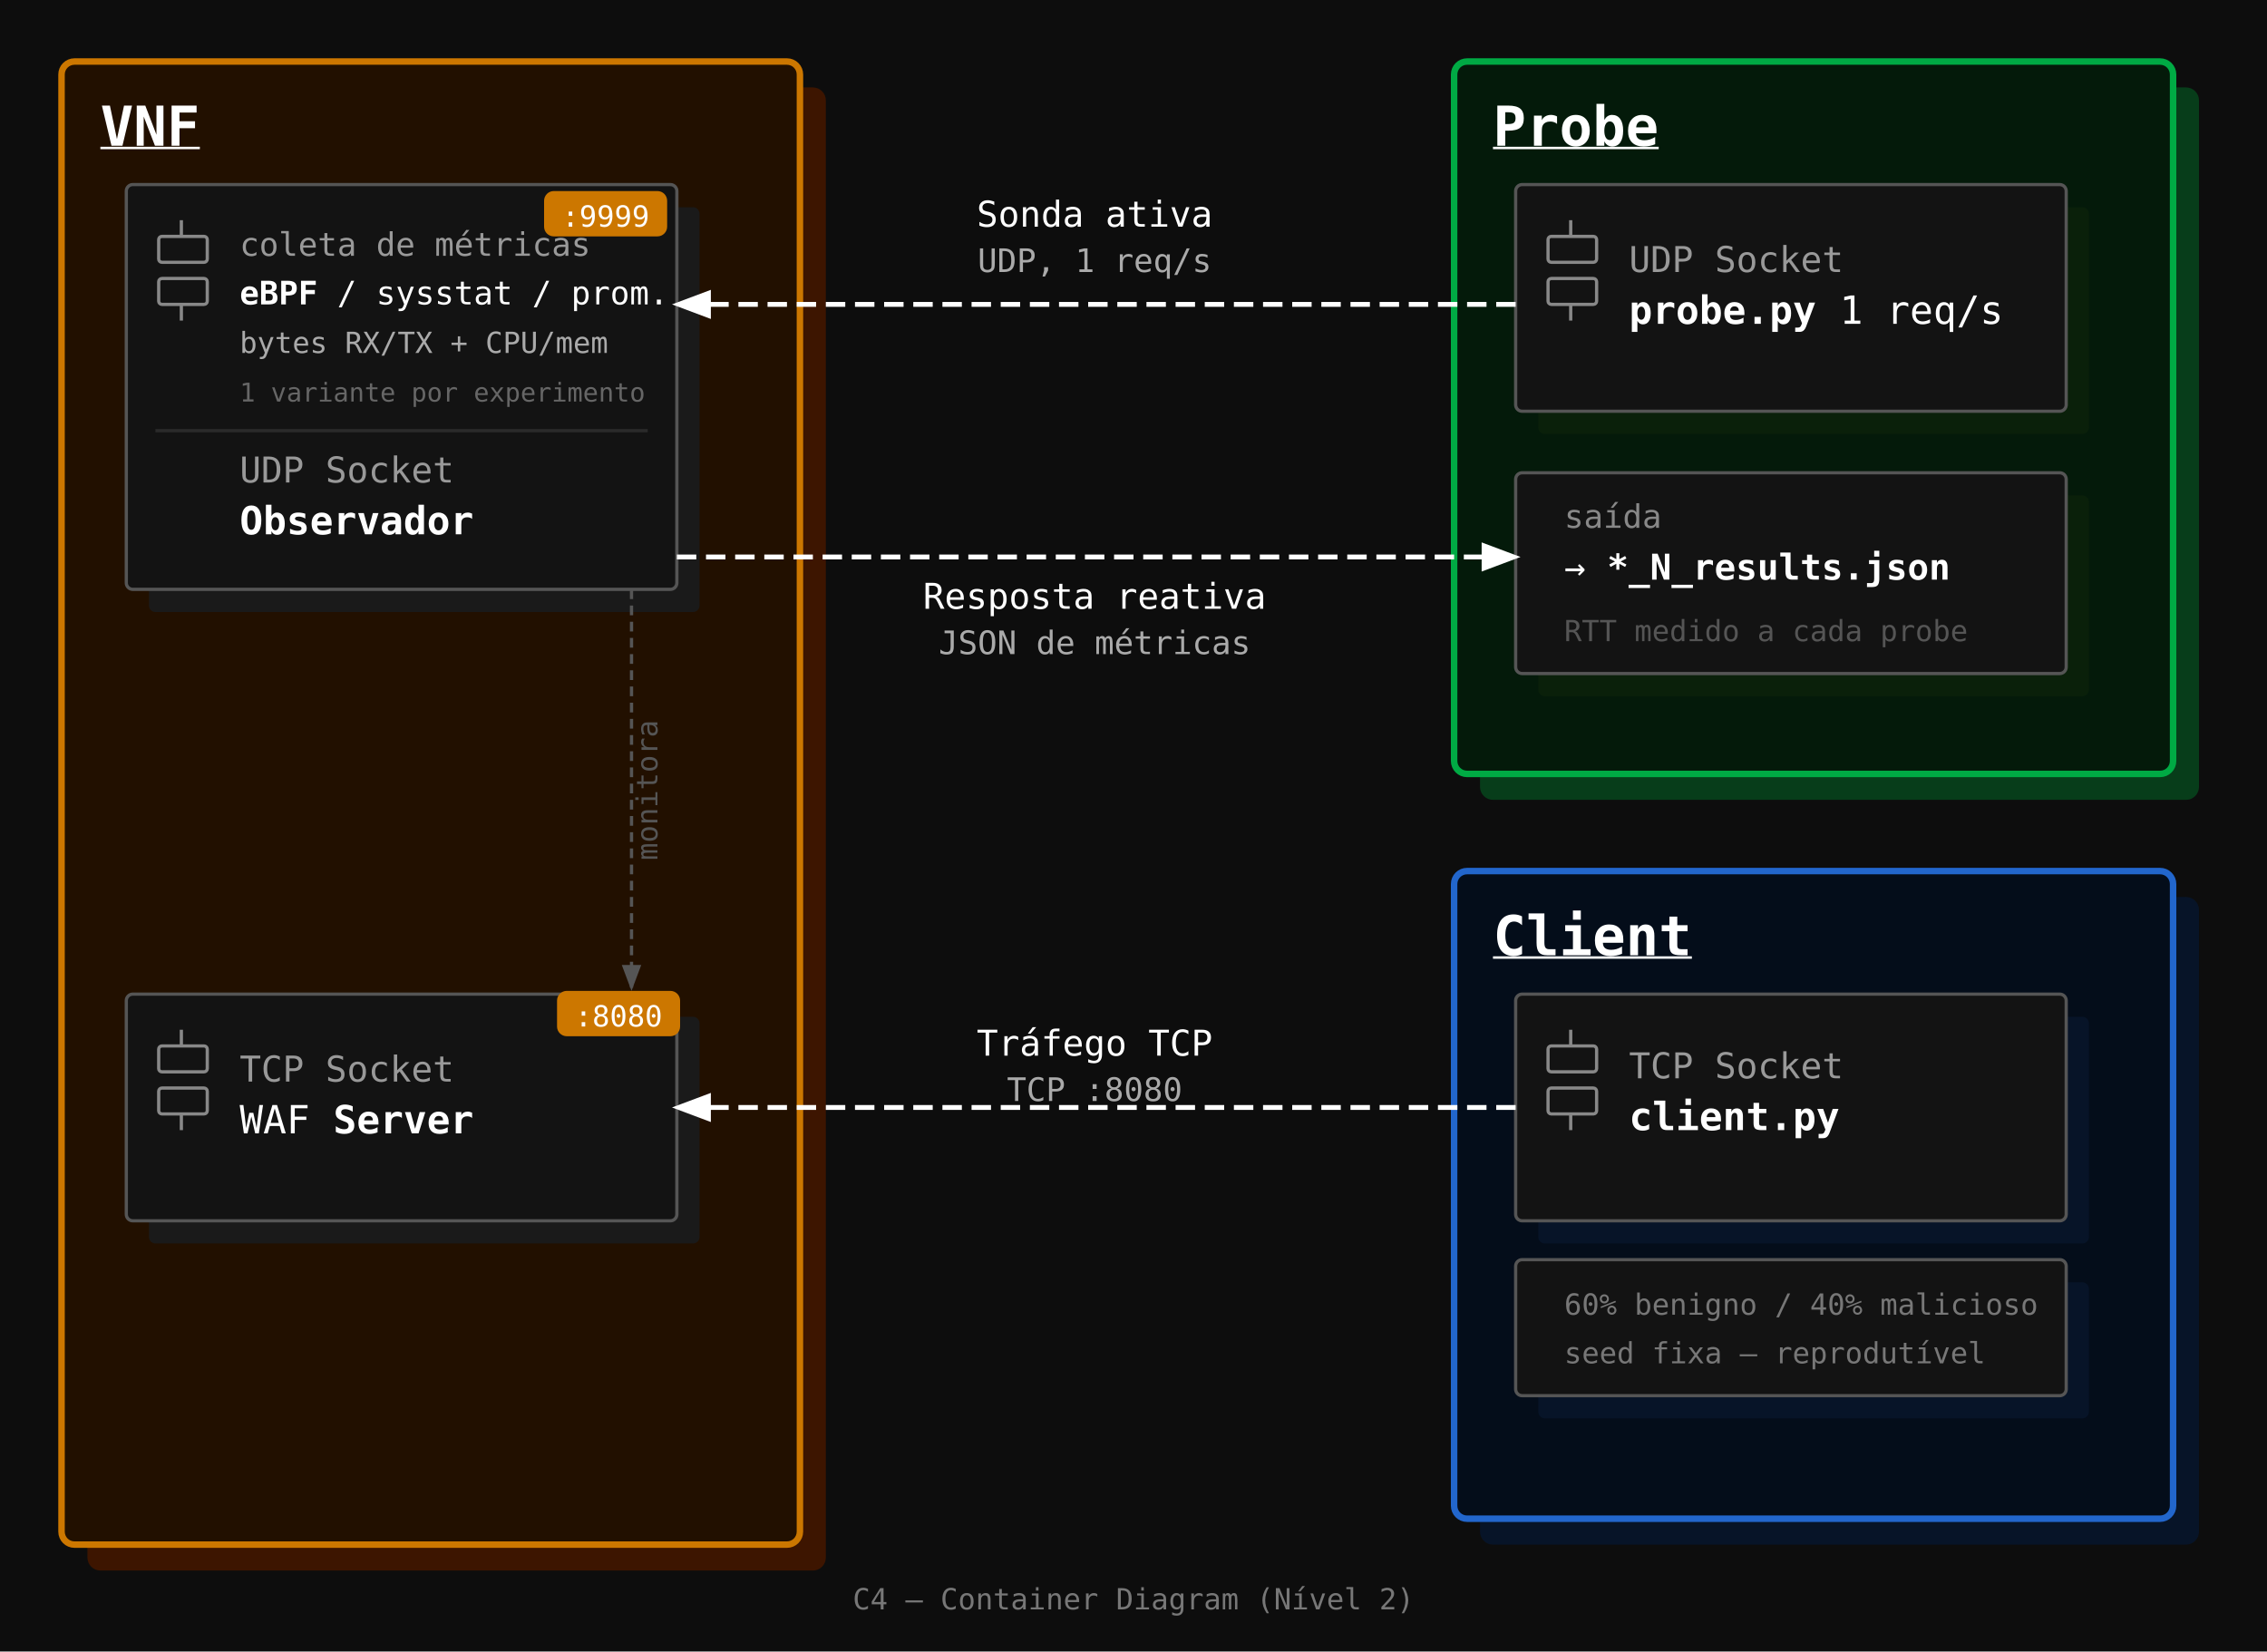
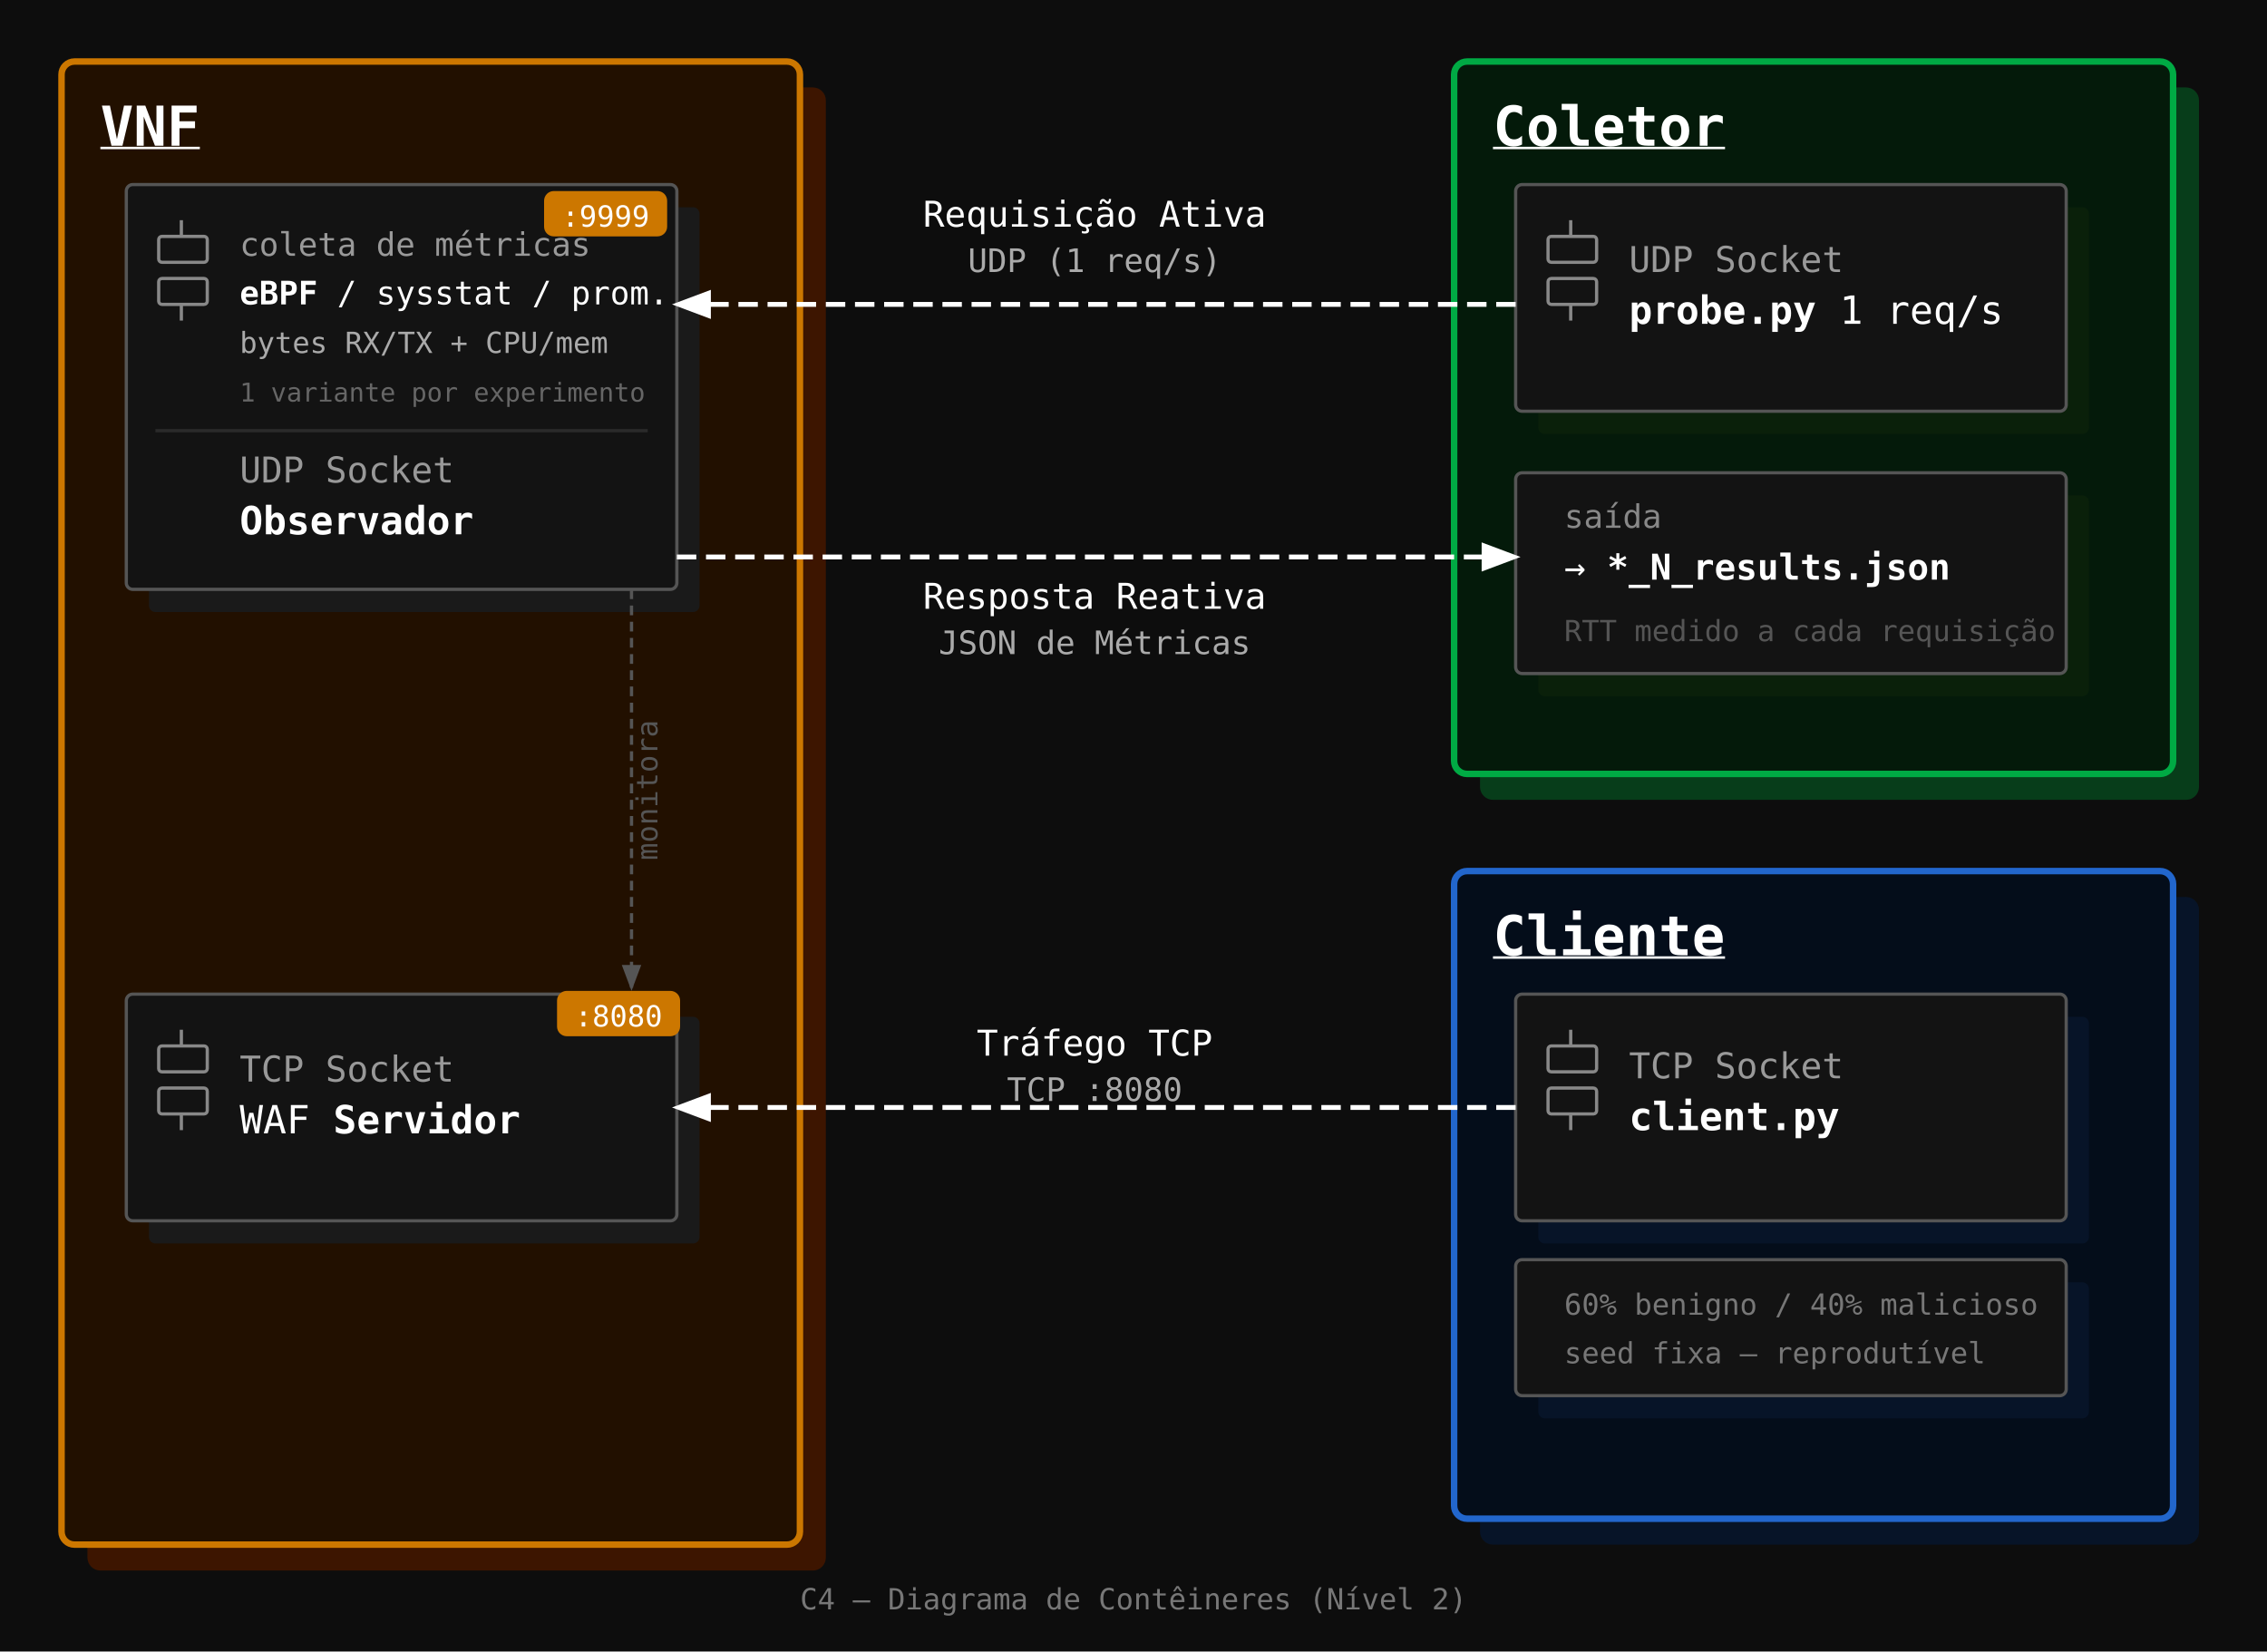
<svg xmlns="http://www.w3.org/2000/svg" width="700" height="510" viewBox="0 0 700 510">
  <defs>
    <marker id="arr" markerWidth="8" markerHeight="6" refX="7" refY="3" orient="auto">
      <polygon points="0 0, 8 3, 0 6" fill="white" />
    </marker>
    <marker id="arr-gray" markerWidth="8" markerHeight="6" refX="7" refY="3" orient="auto">
      <polygon points="0 0, 8 3, 0 6" fill="#555" />
    </marker>
  </defs>
  <rect width="700" height="510" fill="#0d0d0d" />
  <rect x="27" y="27" width="228" height="458" rx="4" fill="#3d1500" />
  <rect x="19" y="19" width="228" height="458" rx="4" fill="#221000" stroke="#cc7700" stroke-width="2" />
  <text x="31" y="45" font-family="monospace" font-size="17" font-weight="bold" fill="white" text-decoration="underline">VNF</text>
  <rect x="46" y="64" width="170" height="125" rx="2" fill="#1a1a1a" />
  <rect x="39" y="57" width="170" height="125" rx="2" fill="#131313" stroke="#555" stroke-width="1" />
  <rect x="168" y="59" width="38" height="14" rx="3" fill="#cc7700" />
  <text x="187" y="70" font-family="monospace" font-size="9" fill="white" text-anchor="middle">:9999</text>
  <rect x="49" y="73" width="15" height="8" rx="1" fill="none" stroke="#888" stroke-width="1" />
  <rect x="49" y="86" width="15" height="8" rx="1" fill="none" stroke="#888" stroke-width="1" />
  <line x1="56" y1="73" x2="56" y2="68" stroke="#888" stroke-width="1" />
  <line x1="56" y1="94" x2="56" y2="99" stroke="#888" stroke-width="1" />
  <text x="74" y="79" font-family="monospace" font-size="10" fill="#999">coleta de métricas</text>
  <text x="74" y="94" font-family="monospace" font-size="10" fill="white">
    <tspan font-weight="bold">eBPF</tspan> / sysstat / prom.</text>
  <text x="74" y="109" font-family="monospace" font-size="9" fill="#aaa">bytes RX/TX + CPU/mem</text>
  <text x="74" y="124" font-family="monospace" font-size="8" fill="#666">1 variante por experimento</text>
  <line x1="48" y1="133" x2="200" y2="133" stroke="#2a2a2a" stroke-width="1" />
  <text x="74" y="149" font-family="monospace" font-size="11" fill="#999">UDP Socket</text>
  <text x="74" y="165" font-family="monospace" font-size="12" fill="white">
    <tspan font-weight="bold">Observador</tspan>
  </text>
  <line x1="195" y1="182" x2="195" y2="305" stroke="#555" stroke-width="1" stroke-dasharray="3,2" marker-end="url(#arr-gray)" />
  <text x="203" y="244" font-family="monospace" font-size="9" fill="#555" text-anchor="middle" transform="rotate(-90, 203, 244)">monitora</text>
  <rect x="46" y="314" width="170" height="70" rx="2" fill="#1a1a1a" />
  <rect x="39" y="307" width="170" height="70" rx="2" fill="#131313" stroke="#555" stroke-width="1" />
  <rect x="49" y="323" width="15" height="8" rx="1" fill="none" stroke="#888" stroke-width="1" />
  <rect x="49" y="336" width="15" height="8" rx="1" fill="none" stroke="#888" stroke-width="1" />
  <line x1="56" y1="323" x2="56" y2="318" stroke="#888" stroke-width="1" />
  <line x1="56" y1="344" x2="56" y2="349" stroke="#888" stroke-width="1" />
  <text x="74" y="334" font-family="monospace" font-size="11" fill="#999">TCP Socket</text>
-   <text x="74" y="350" font-family="monospace" font-size="12" fill="white">WAF <tspan font-weight="bold">Server</tspan>
+   <text x="74" y="350" font-family="monospace" font-size="12" fill="white">WAF <tspan font-weight="bold">Servidor</tspan>
  </text>
  <rect x="172" y="306" width="38" height="14" rx="3" fill="#cc7700" />
  <text x="191" y="317" font-family="monospace" font-size="9" fill="white" text-anchor="middle">:8080</text>
  <rect x="457" y="27" width="222" height="220" rx="4" fill="#073d1a" />
  <rect x="449" y="19" width="222" height="220" rx="4" fill="#041a0a" stroke="#00aa44" stroke-width="2" />
-   <text x="461" y="45" font-family="monospace" font-size="17" font-weight="bold" fill="white" text-decoration="underline">Probe</text>
+   <text x="461" y="45" font-family="monospace" font-size="17" font-weight="bold" fill="white" text-decoration="underline">Coletor</text>
  <rect x="475" y="64" width="170" height="70" rx="2" fill="#0a200a" />
  <rect x="468" y="57" width="170" height="70" rx="2" fill="#131313" stroke="#555" stroke-width="1" />
  <rect x="478" y="73" width="15" height="8" rx="1" fill="none" stroke="#888" stroke-width="1" />
  <rect x="478" y="86" width="15" height="8" rx="1" fill="none" stroke="#888" stroke-width="1" />
  <line x1="485" y1="73" x2="485" y2="68" stroke="#888" stroke-width="1" />
  <line x1="485" y1="94" x2="485" y2="99" stroke="#888" stroke-width="1" />
  <text x="503" y="84" font-family="monospace" font-size="11" fill="#999">UDP Socket</text>
  <text x="503" y="100" font-family="monospace" font-size="12" fill="white">
    <tspan font-weight="bold">probe.py</tspan>  1 req/s</text>
  <rect x="475" y="153" width="170" height="62" rx="2" fill="#0a200a" />
  <rect x="468" y="146" width="170" height="62" rx="2" fill="#131313" stroke="#555" stroke-width="1" />
  <text x="483" y="163" font-family="monospace" font-size="10" fill="#888">saída</text>
  <text x="483" y="179" font-family="monospace" font-size="11" fill="white">→ <tspan font-weight="bold">*_N_results.json</tspan>
  </text>
-   <text x="483" y="198" font-family="monospace" font-size="9" fill="#555">RTT medido a cada probe</text>
+   <text x="483" y="198" font-family="monospace" font-size="9" fill="#555">RTT medido a cada requisição</text>
  <rect x="457" y="277" width="222" height="200" rx="4" fill="#071428" />
  <rect x="449" y="269" width="222" height="200" rx="4" fill="#040d1a" stroke="#2266cc" stroke-width="2" />
-   <text x="461" y="295" font-family="monospace" font-size="17" font-weight="bold" fill="white" text-decoration="underline">Client</text>
+   <text x="461" y="295" font-family="monospace" font-size="17" font-weight="bold" fill="white" text-decoration="underline">Cliente</text>
  <rect x="475" y="314" width="170" height="70" rx="2" fill="#071428" />
  <rect x="468" y="307" width="170" height="70" rx="2" fill="#131313" stroke="#555" stroke-width="1" />
  <rect x="478" y="323" width="15" height="8" rx="1" fill="none" stroke="#888" stroke-width="1" />
  <rect x="478" y="336" width="15" height="8" rx="1" fill="none" stroke="#888" stroke-width="1" />
  <line x1="485" y1="323" x2="485" y2="318" stroke="#888" stroke-width="1" />
  <line x1="485" y1="344" x2="485" y2="349" stroke="#888" stroke-width="1" />
  <text x="503" y="333" font-family="monospace" font-size="11" fill="#999">TCP Socket</text>
  <text x="503" y="349" font-family="monospace" font-size="12" fill="white">
    <tspan font-weight="bold">client.py</tspan>
  </text>
  <rect x="475" y="396" width="170" height="42" rx="2" fill="#071428" />
  <rect x="468" y="389" width="170" height="42" rx="2" fill="#131313" stroke="#555" stroke-width="1" />
  <text x="483" y="406" font-family="monospace" font-size="9" fill="#777">60% benigno / 40% malicioso</text>
  <text x="483" y="421" font-family="monospace" font-size="9" fill="#777">seed fixa — reprodutível</text>
  <line x1="468" y1="94" x2="209" y2="94" stroke="white" stroke-width="1.5" stroke-dasharray="6,3" marker-end="url(#arr)" />
-   <text x="338" y="70" font-family="monospace" font-size="11" fill="white" text-anchor="middle">Sonda ativa</text>
-   <text x="338" y="84" font-family="monospace" font-size="10" fill="#aaa" text-anchor="middle">UDP, 1 req/s</text>
+   <text x="338" y="70" font-family="monospace" font-size="11" fill="white" text-anchor="middle">Requisição Ativa</text>
+   <text x="338" y="84" font-family="monospace" font-size="10" fill="#aaa" text-anchor="middle">UDP (1 req/s)</text>
  <line x1="209" y1="172" x2="468" y2="172" stroke="white" stroke-width="1.5" stroke-dasharray="6,3" marker-end="url(#arr)" />
-   <text x="338" y="188" font-family="monospace" font-size="11" fill="white" text-anchor="middle">Resposta reativa</text>
-   <text x="338" y="202" font-family="monospace" font-size="10" fill="#aaa" text-anchor="middle">JSON de métricas</text>
+   <text x="338" y="188" font-family="monospace" font-size="11" fill="white" text-anchor="middle">Resposta Reativa</text>
+   <text x="338" y="202" font-family="monospace" font-size="10" fill="#aaa" text-anchor="middle">JSON de Métricas</text>
  <line x1="468" y1="342" x2="209" y2="342" stroke="white" stroke-width="1.5" stroke-dasharray="6,3" marker-end="url(#arr)" />
  <text x="338" y="326" font-family="monospace" font-size="11" fill="white" text-anchor="middle">Tráfego TCP</text>
  <text x="338" y="340" font-family="monospace" font-size="10" fill="#aaa" text-anchor="middle">TCP :8080</text>
-   <text x="350" y="497" font-family="monospace" font-size="9" fill="#777" text-anchor="middle">C4 — Container Diagram (Nível 2)</text>
+   <text x="350" y="497" font-family="monospace" font-size="9" fill="#777" text-anchor="middle">C4 — Diagrama de Contêineres (Nível 2)</text>
</svg>
